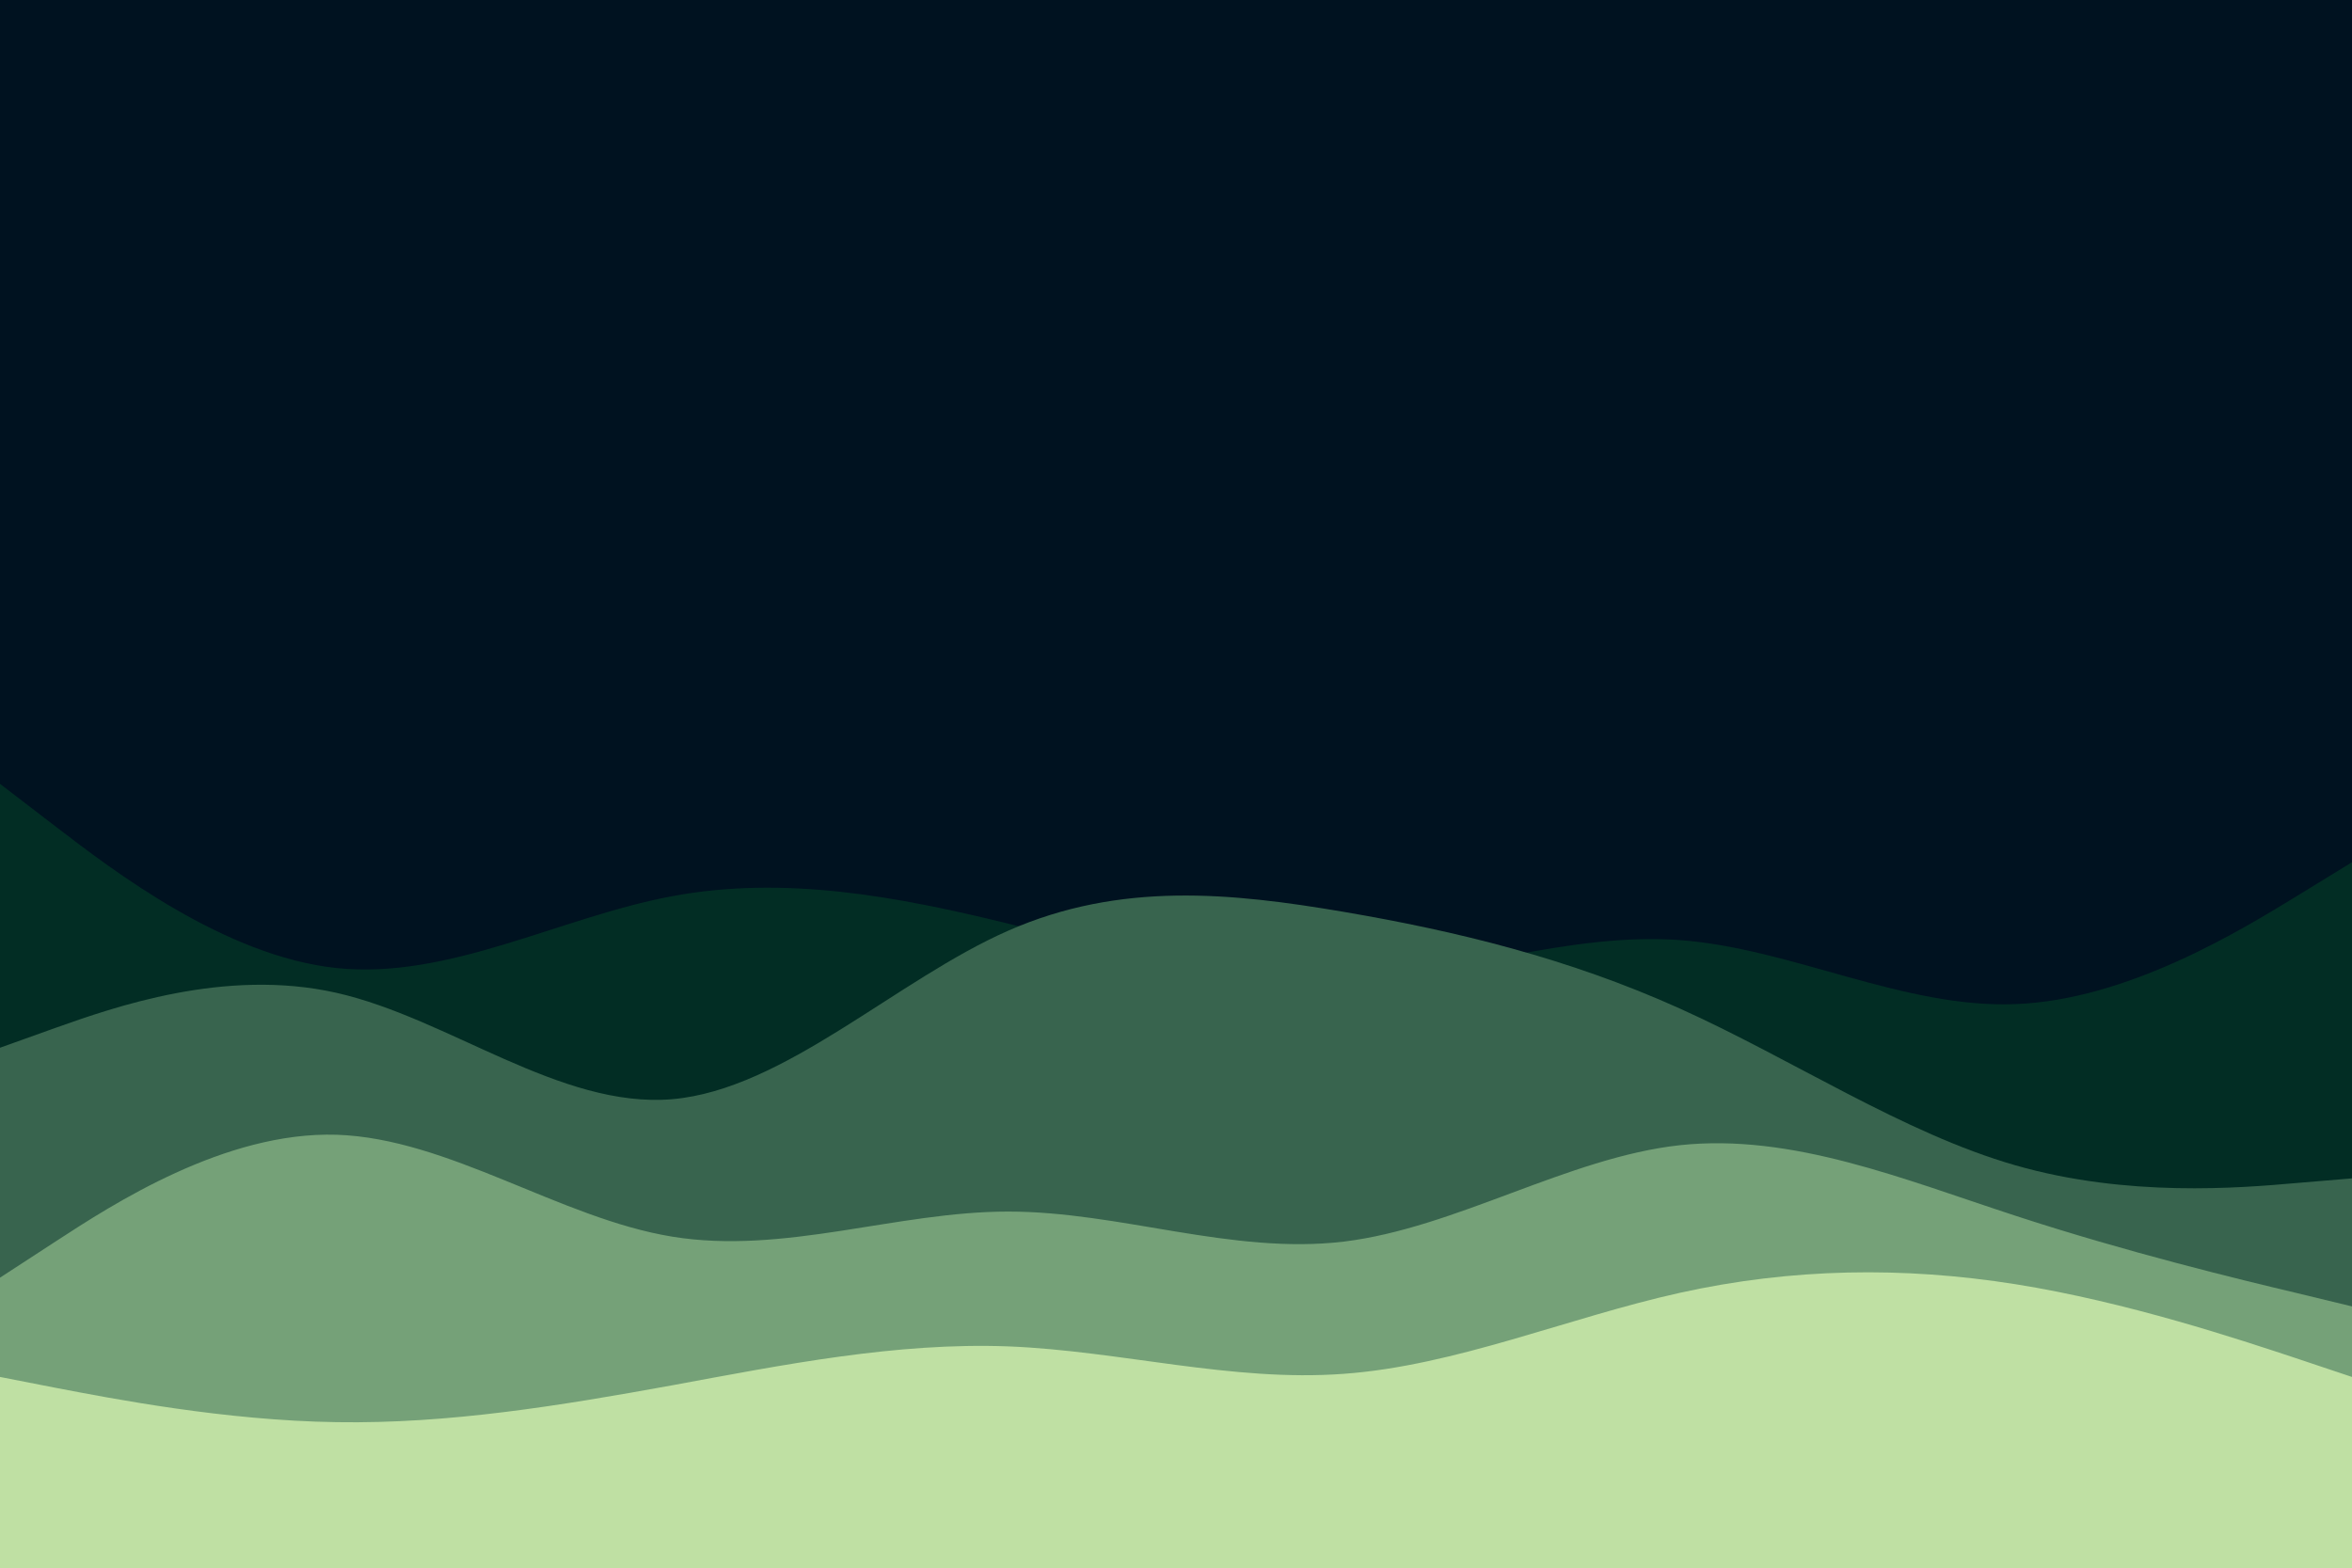
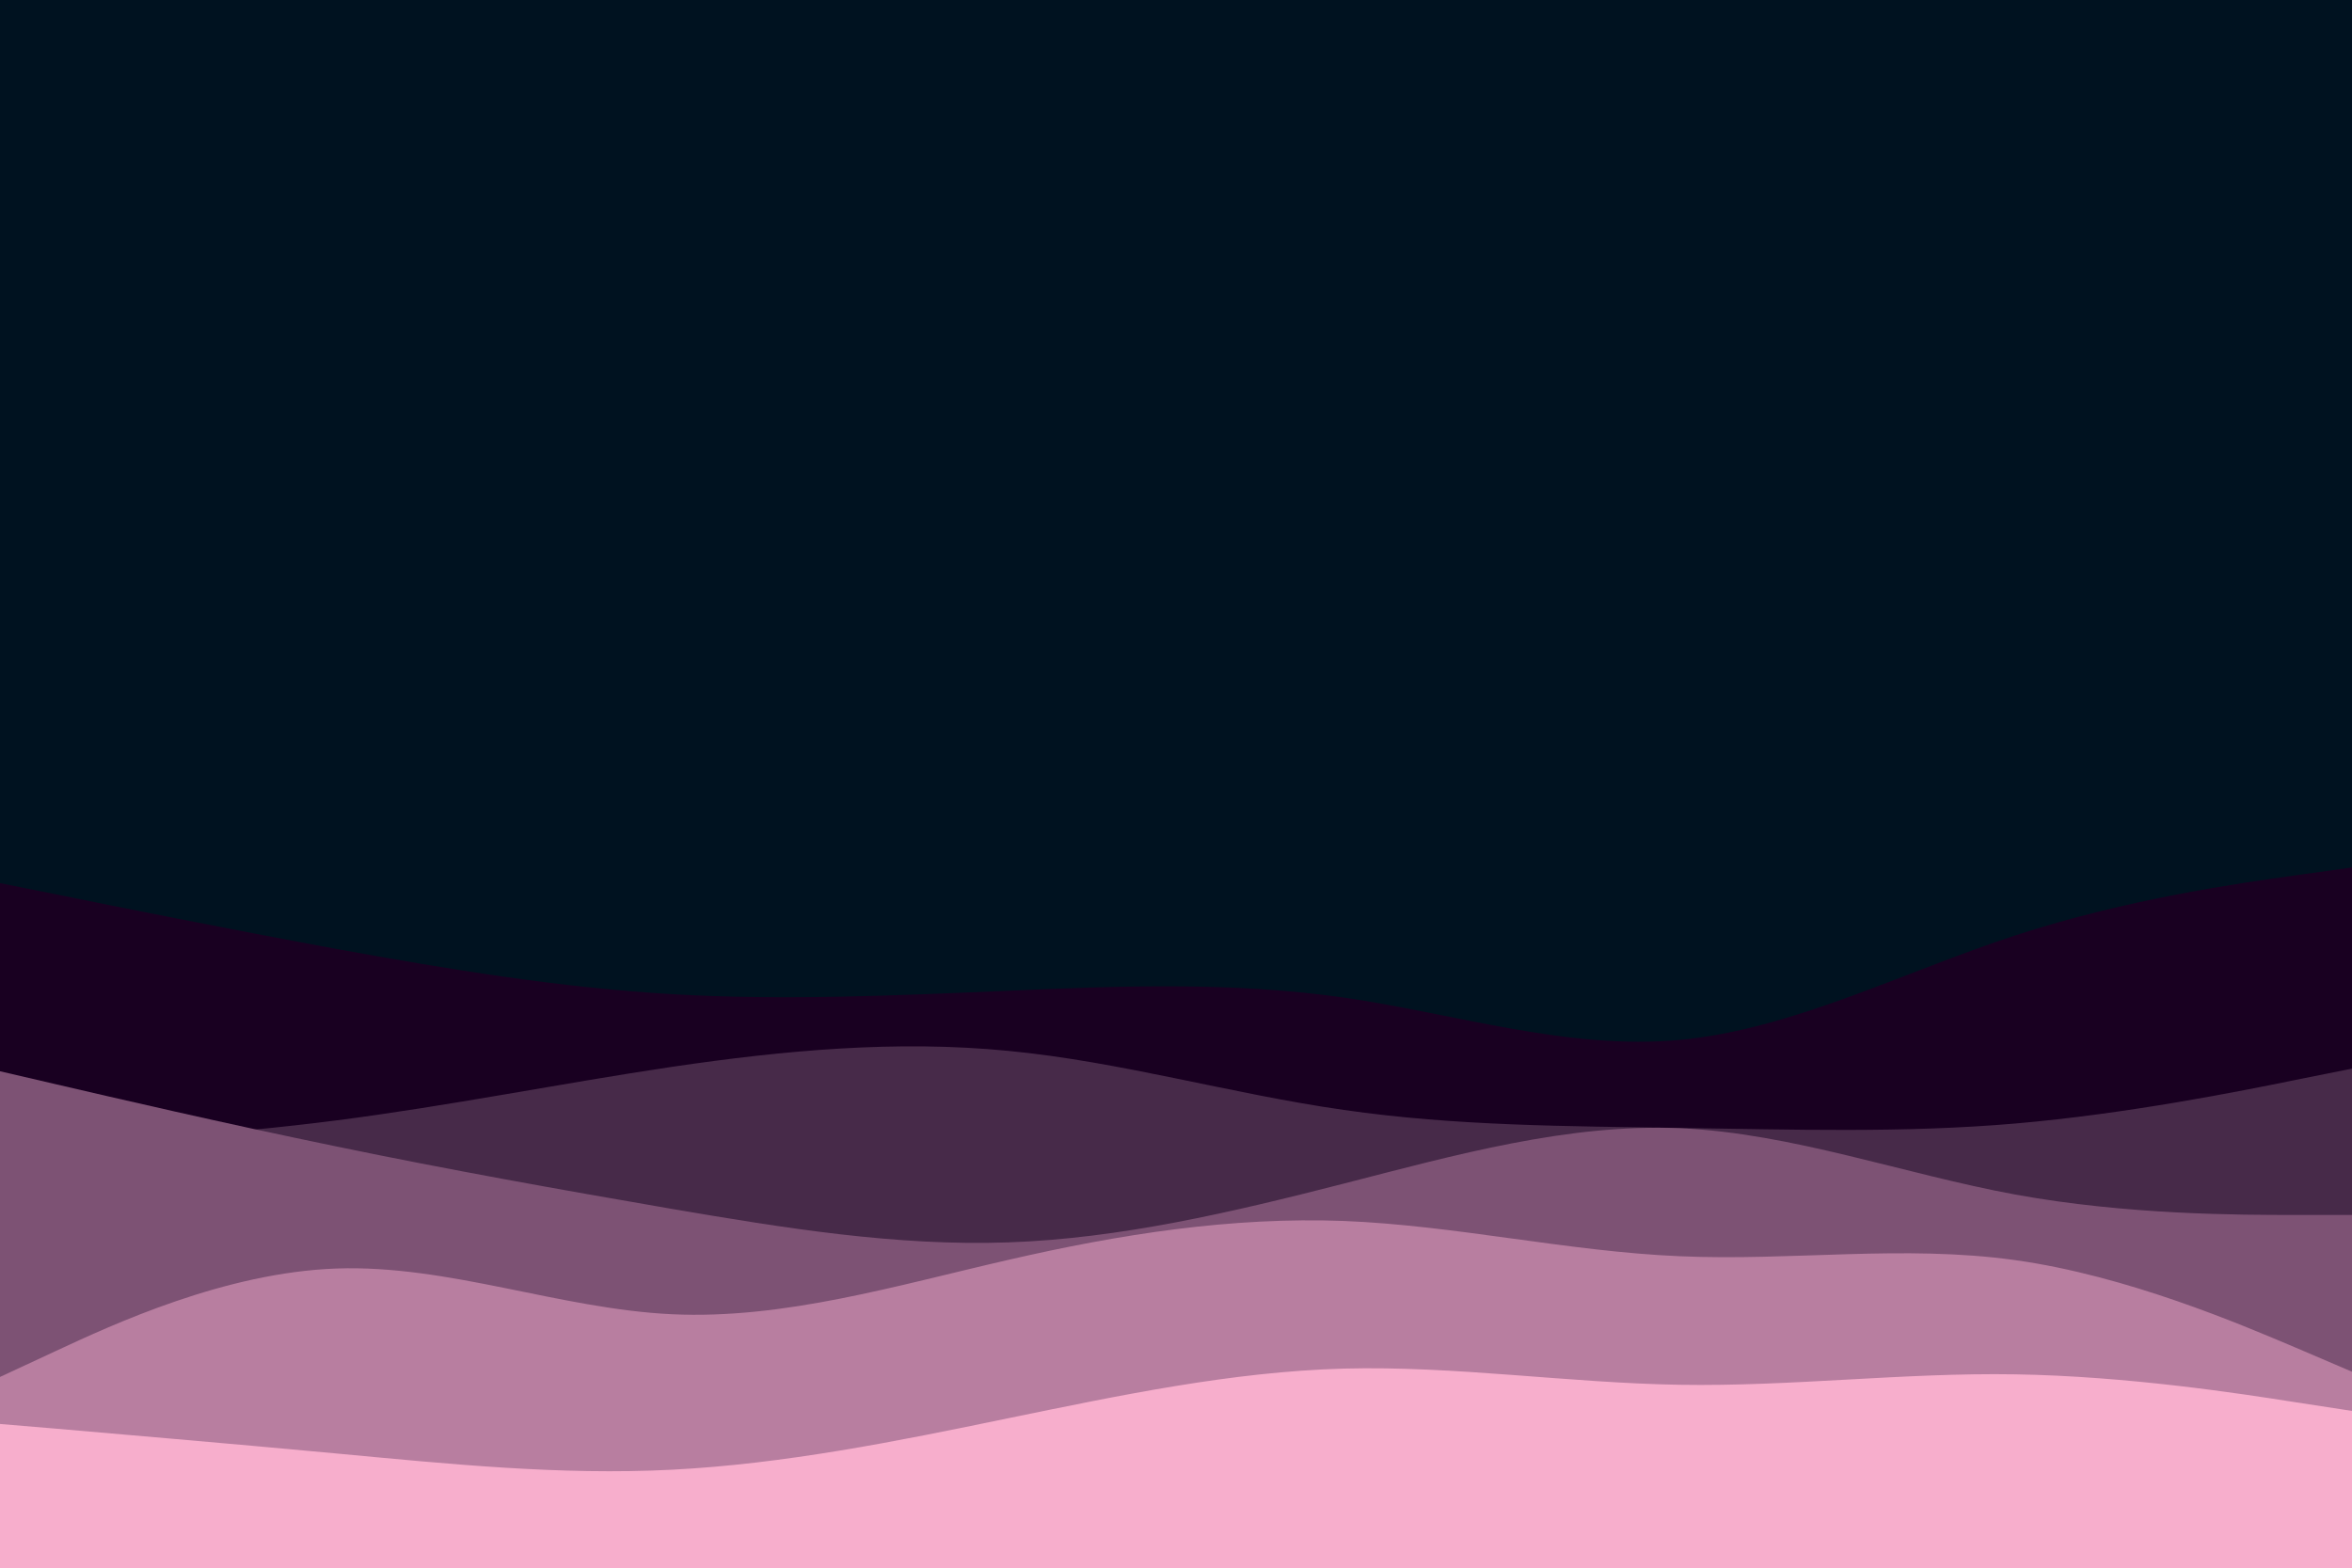
<svg xmlns="http://www.w3.org/2000/svg" id="visual" viewBox="0 0 900 600" width="900" height="600" version="1.1">
  <rect x="0" y="0" width="900" height="600" fill="#001220" />
-   <path d="M0 300L21.5 316.5C43 333 86 366 128.8 370.5C171.7 375 214.3 351 257.2 343C300 335 343 343 385.8 353.5C428.7 364 471.3 377 514.2 375.2C557 373.3 600 356.7 642.8 359.8C685.7 363 728.3 386 771.2 384.3C814 382.7 857 356.3 878.5 343.2L900 330L900 601L878.5 601C857 601 814 601 771.2 601C728.3 601 685.7 601 642.8 601C600 601 557 601 514.2 601C471.3 601 428.7 601 385.8 601C343 601 300 601 257.2 601C214.3 601 171.7 601 128.8 601C86 601 43 601 21.5 601L0 601Z" fill="#022d24" />
-   <path d="M0 401L21.5 393.3C43 385.7 86 370.3 128.8 380C171.7 389.7 214.3 424.3 257.2 420.7C300 417 343 375 385.8 356.2C428.7 337.3 471.3 341.7 514.2 349C557 356.3 600 366.7 642.8 386C685.7 405.3 728.3 433.7 771.2 446C814 458.3 857 454.7 878.5 452.8L900 451L900 601L878.5 601C857 601 814 601 771.2 601C728.3 601 685.7 601 642.8 601C600 601 557 601 514.2 601C471.3 601 428.7 601 385.8 601C343 601 300 601 257.2 601C214.3 601 171.7 601 128.8 601C86 601 43 601 21.5 601L0 601Z" fill="#38644e" />
-   <path d="M0 489L21.5 475C43 461 86 433 128.8 434.3C171.7 435.7 214.3 466.3 257.2 473.3C300 480.3 343 463.7 385.8 463.7C428.7 463.7 471.3 480.3 514.2 475.2C557 470 600 443 642.8 438.3C685.7 433.7 728.3 451.3 771.2 465.3C814 479.3 857 489.7 878.5 494.8L900 500L900 601L878.5 601C857 601 814 601 771.2 601C728.3 601 685.7 601 642.8 601C600 601 557 601 514.2 601C471.3 601 428.7 601 385.8 601C343 601 300 601 257.2 601C214.3 601 171.7 601 128.8 601C86 601 43 601 21.5 601L0 601Z" fill="#75a178" />
-   <path d="M0 527L21.5 531.2C43 535.3 86 543.7 128.8 544.3C171.7 545 214.3 538 257.2 530.2C300 522.3 343 513.7 385.8 515.3C428.7 517 471.3 529 514.2 525.8C557 522.7 600 504.3 642.8 494.8C685.7 485.3 728.3 484.7 771.2 491.5C814 498.3 857 512.7 878.5 519.8L900 527L900 601L878.5 601C857 601 814 601 771.2 601C728.3 601 685.7 601 642.8 601C600 601 557 601 514.2 601C471.3 601 428.7 601 385.8 601C343 601 300 601 257.2 601C214.3 601 171.7 601 128.8 601C86 601 43 601 21.5 601L0 601Z" fill="#bfe0a3" />
+   <path d="M0 338L21.5 342.3C43 346.7 86 355.3 128.8 363.2C171.7 371 214.3 378 257.2 380.5C300 383 343 381 385.8 379.2C428.7 377.3 471.3 375.7 514.2 381.8C557 388 600 402 642.8 398C685.7 394 728.3 372 771.2 358C814 344 857 338 878.5 335L900 332L900 601L878.5 601C857 601 814 601 771.2 601C728.3 601 685.7 601 642.8 601C600 601 557 601 514.2 601C471.3 601 428.7 601 385.8 601C343 601 300 601 257.2 601C214.3 601 171.7 601 128.8 601C86 601 43 601 21.5 601L0 601Z" fill="#190021" />
+   <path d="M0 439L21.5 437.8C43 436.7 86 434.3 128.8 428.8C171.7 423.3 214.3 414.7 257.2 408.3C300 402 343 398 385.8 402.2C428.7 406.3 471.3 418.7 514.2 424.8C557 431 600 431 642.8 431.7C685.7 432.3 728.3 433.7 771.2 430C814 426.3 857 417.7 878.5 413.3L900 409L900 601L878.5 601C857 601 814 601 771.2 601C728.3 601 685.7 601 642.8 601C600 601 557 601 514.2 601C471.3 601 428.7 601 385.8 601C343 601 300 601 257.2 601C214.3 601 171.7 601 128.8 601C86 601 43 601 21.5 601L0 601Z" fill="#472a49" />
+   <path d="M0 410L21.5 415C43 420 86 430 128.8 438.8C171.7 447.7 214.3 455.3 257.2 462.7C300 470 343 477 385.8 475.5C428.7 474 471.3 464 514.2 453C557 442 600 430 642.8 431.8C685.7 433.7 728.3 449.3 771.2 457.2C814 465 857 465 878.5 465L900 465L900 601L878.5 601C857 601 814 601 771.2 601C728.3 601 685.7 601 642.8 601C600 601 557 601 514.2 601C471.3 601 428.7 601 385.8 601C343 601 300 601 257.2 601C214.3 601 171.7 601 128.8 601C86 601 43 601 21.5 601L0 601Z" fill="#7d5274" />
+   <path d="M0 527L21.5 517C43 507 86 487 128.8 485.5C171.7 484 214.3 501 257.2 503C300 505 343 492 385.8 482.2C428.7 472.3 471.3 465.7 514.2 467.3C557 469 600 479 642.8 480.8C685.7 482.7 728.3 476.3 771.2 482.3C814 488.3 857 506.7 878.5 515.8L900 525L900 601L878.5 601C857 601 814 601 771.2 601C728.3 601 685.7 601 642.8 601C600 601 557 601 514.2 601C471.3 601 428.7 601 385.8 601C343 601 300 601 257.2 601C214.3 601 171.7 601 128.8 601C86 601 43 601 21.5 601L0 601Z" fill="#b87ea0" />
+   <path d="M0 545L21.5 546.8C43 548.7 86 552.3 128.8 556.3C171.7 560.3 214.3 564.7 257.2 562.5C300 560.3 343 551.7 385.8 542.8C428.7 534 471.3 525 514.2 523.8C557 522.7 600 529.3 642.8 530C685.7 530.7 728.3 525.3 771.2 526C814 526.7 857 533.3 878.5 536.7L900 540L900 601L878.5 601C857 601 814 601 771.2 601C728.3 601 685.7 601 642.8 601C600 601 557 601 514.2 601C471.3 601 428.7 601 385.8 601C343 601 300 601 257.2 601C214.3 601 171.7 601 128.8 601C86 601 43 601 21.5 601L0 601Z" fill="#f7aecc" />
</svg>
